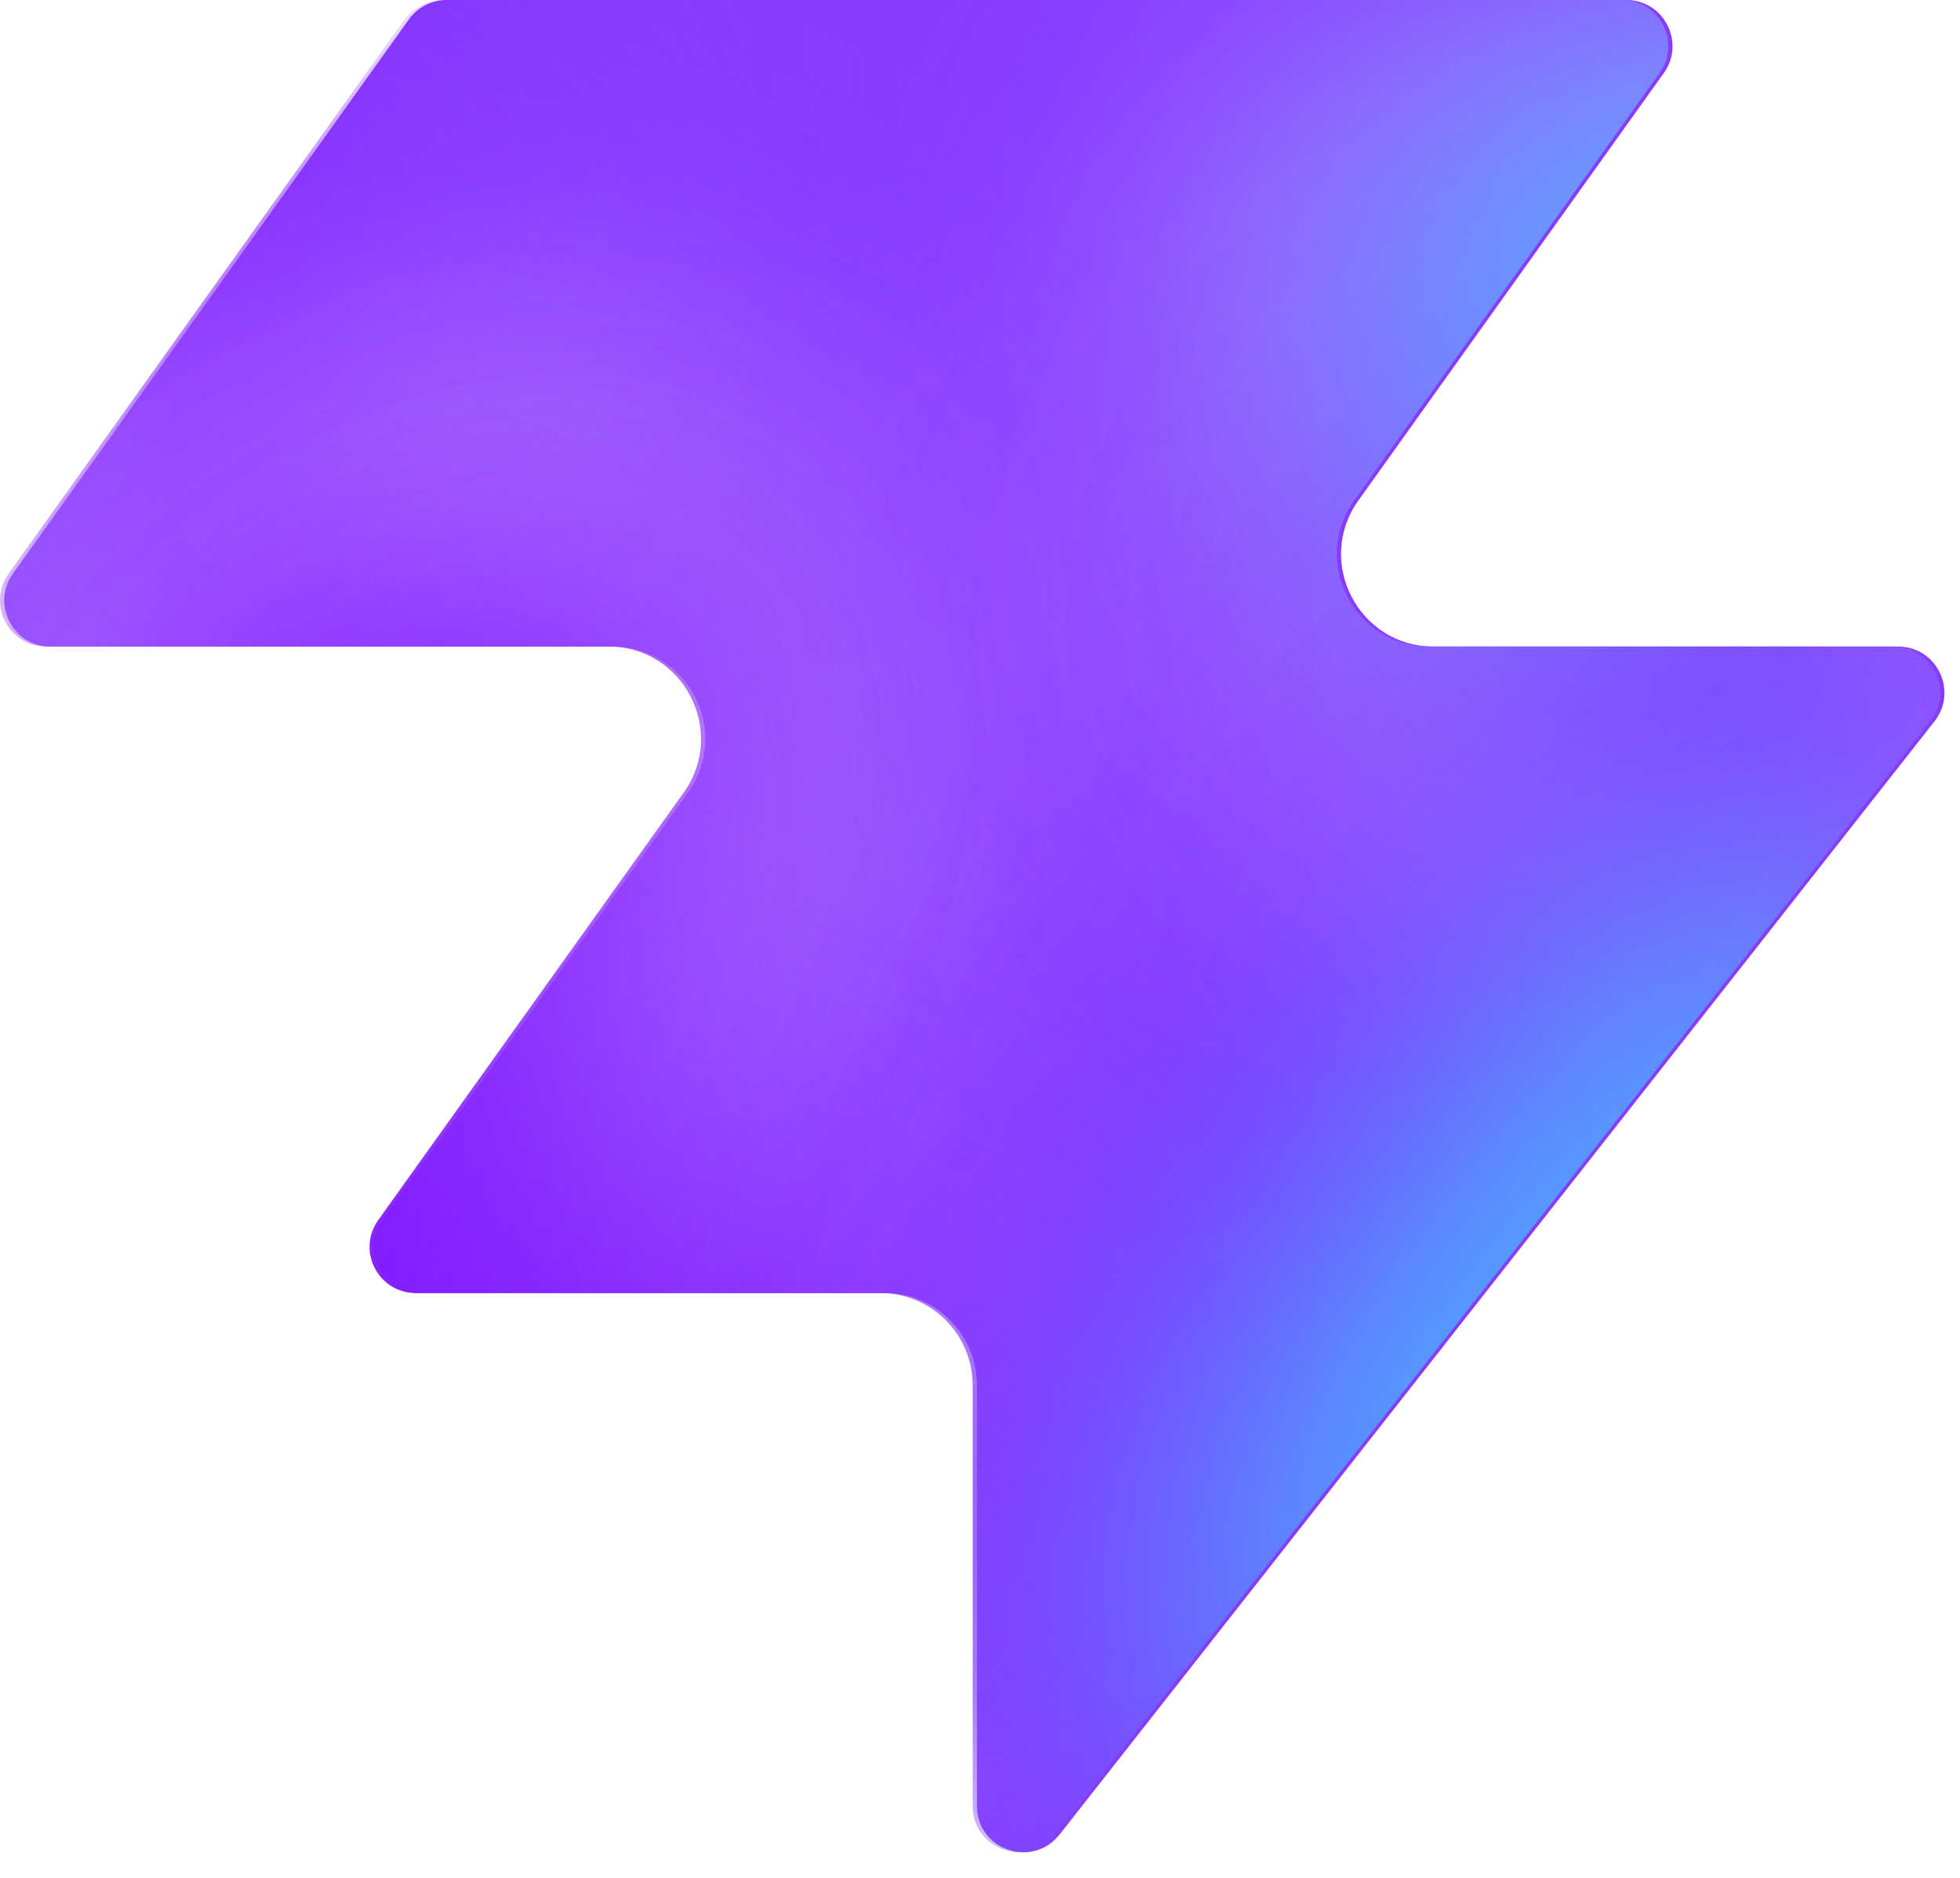
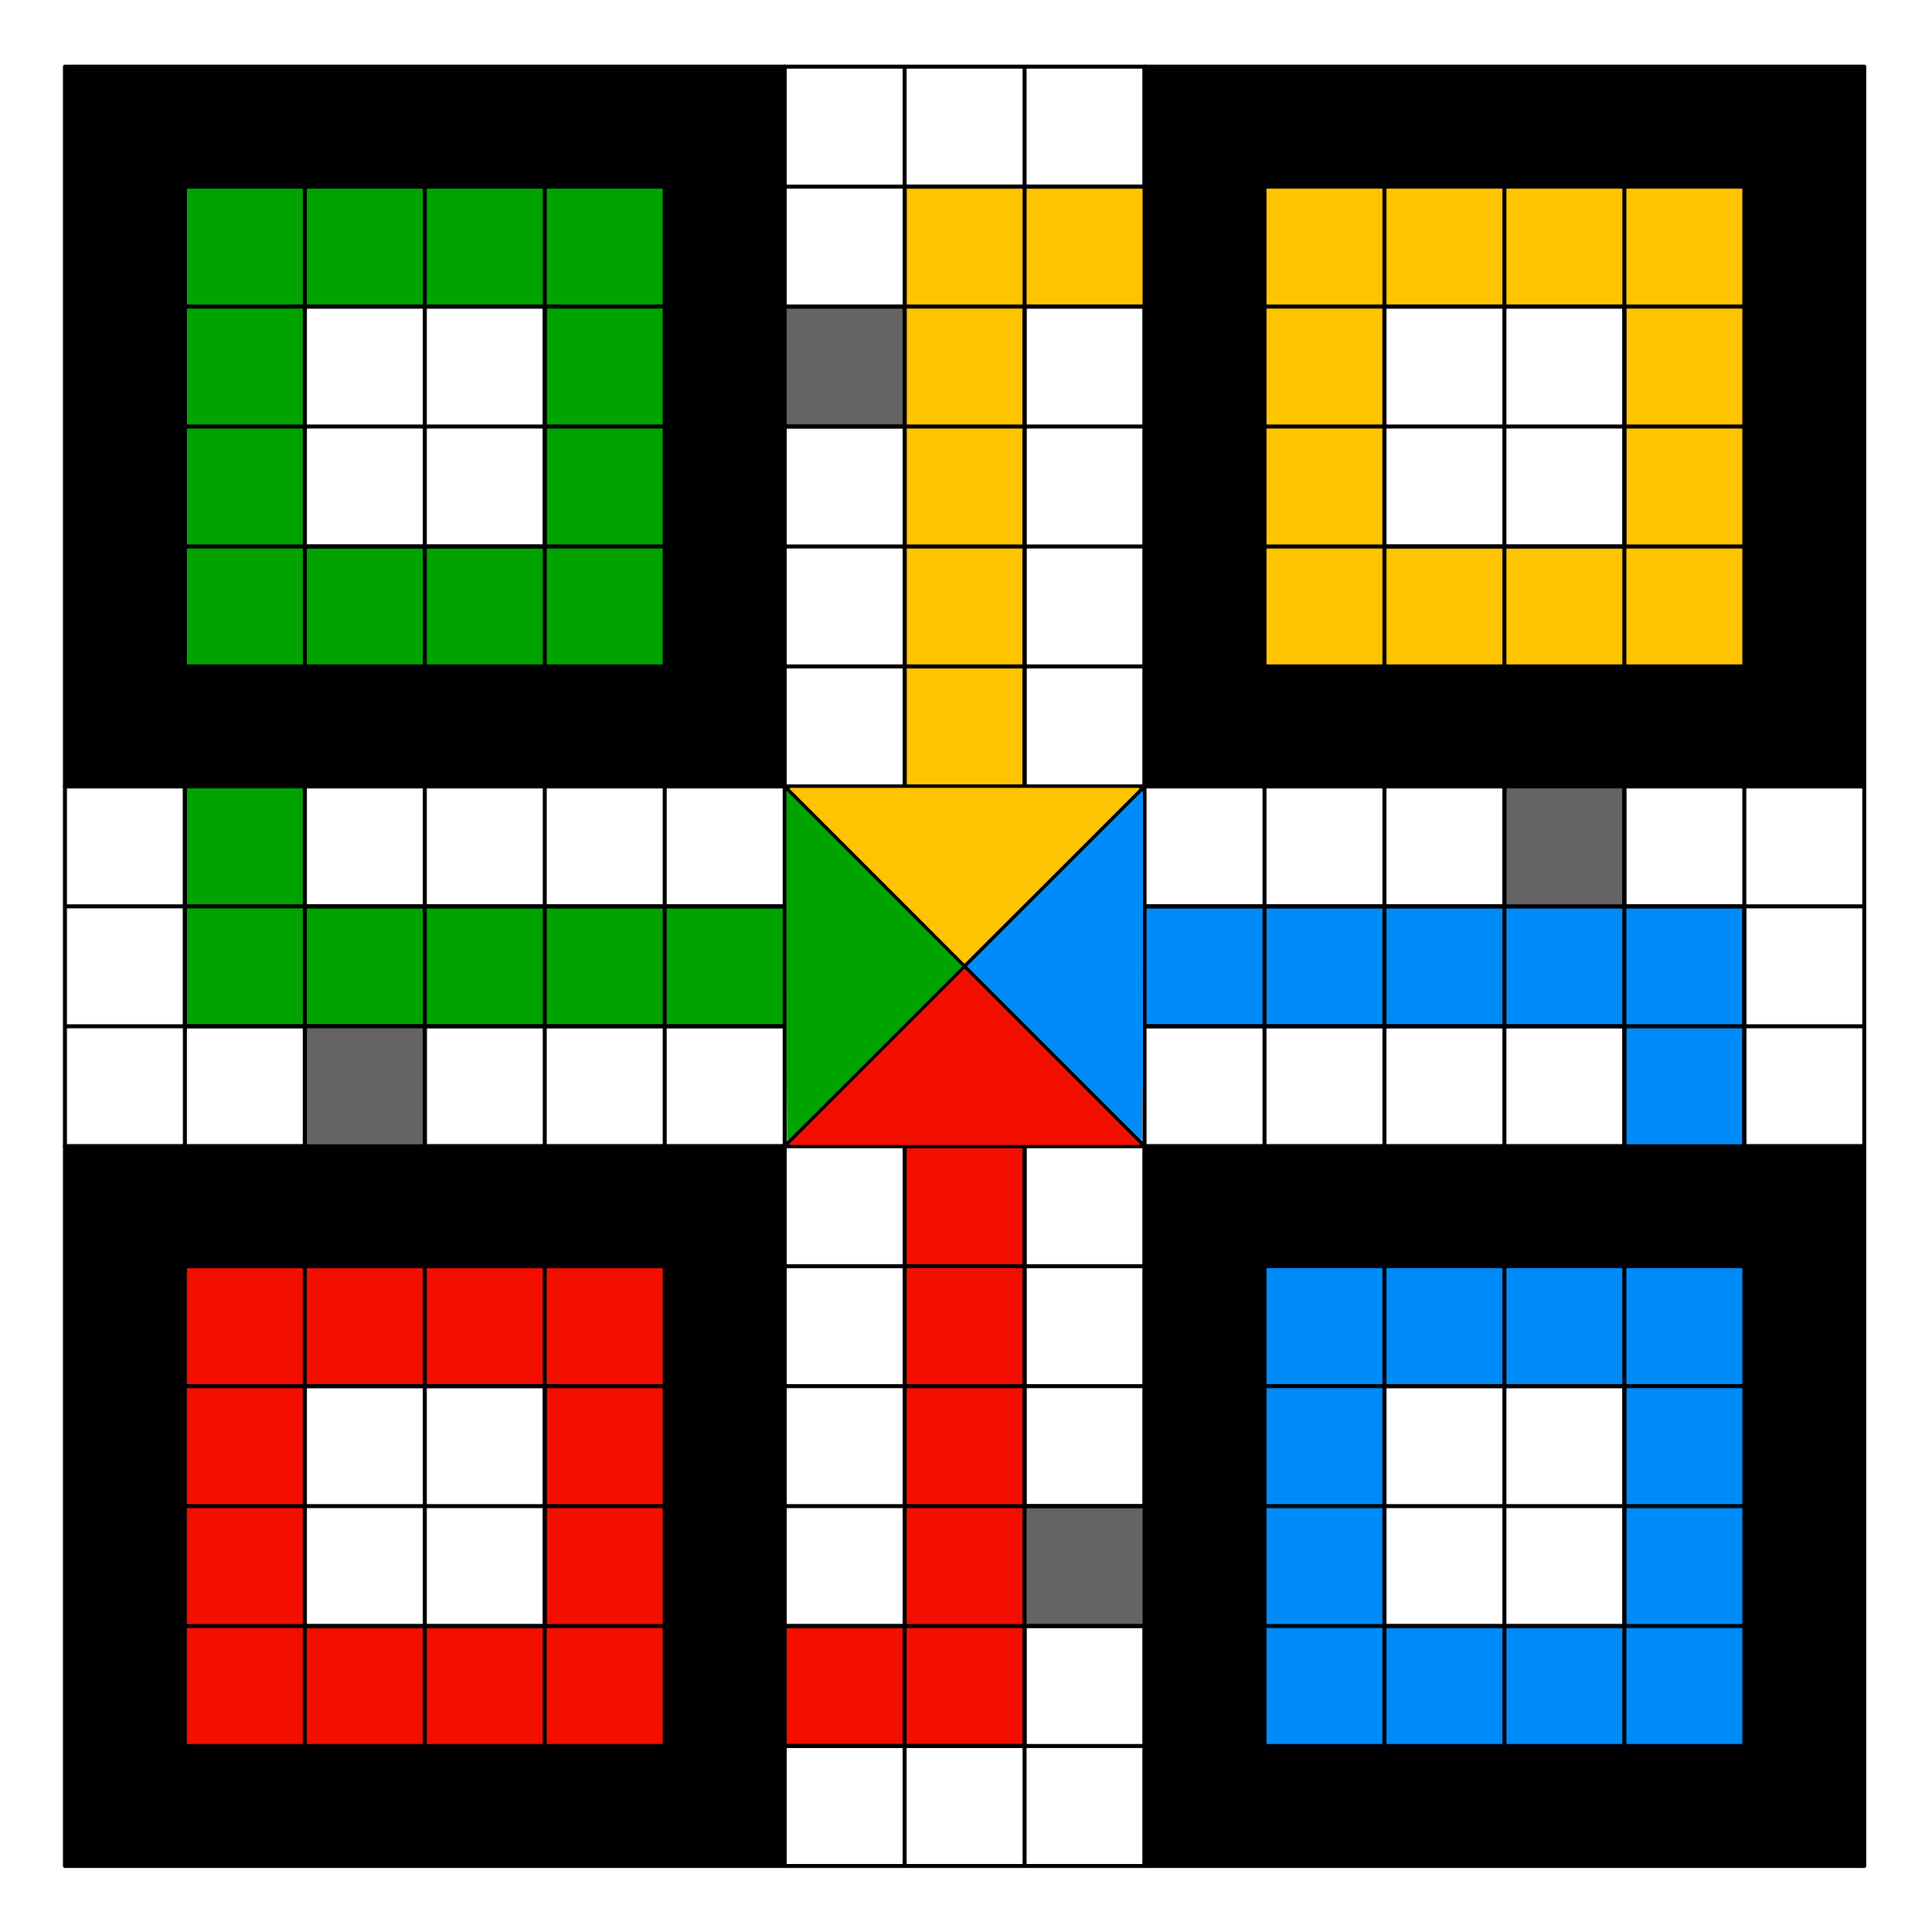
- <svg xmlns="http://www.w3.org/2000/svg" width="48" height="46" fill="none" viewBox="0 0 48 46">
-   <path fill="#863bff" d="M25.946 44.938c-.664.845-2.021.375-2.021-.698V33.937a2.26 2.26 0 0 0-2.262-2.262H10.287c-.92 0-1.456-1.04-.92-1.788l7.48-10.471c1.07-1.497 0-3.578-1.842-3.578H1.237c-.92 0-1.456-1.04-.92-1.788L10.013.474c.214-.297.556-.474.92-.474h28.894c.92 0 1.456 1.04.92 1.788l-7.48 10.471c-1.07 1.498 0 3.579 1.842 3.579h11.377c.943 0 1.473 1.088.89 1.83L25.947 44.94z" style="fill:#863bff;fill:color(display-p3 .525 .23 1);fill-opacity:1" />
-   <mask id="a" width="48" height="46" x="0" y="0" maskUnits="userSpaceOnUse" style="mask-type:alpha">
-     <path fill="#000" d="M25.842 44.938c-.664.844-2.021.375-2.021-.698V33.937a2.26 2.26 0 0 0-2.262-2.262H10.183c-.92 0-1.456-1.04-.92-1.788l7.48-10.471c1.07-1.498 0-3.579-1.842-3.579H1.133c-.92 0-1.456-1.04-.92-1.787L9.91.473c.214-.297.556-.474.92-.474h28.894c.92 0 1.456 1.04.92 1.788l-7.48 10.471c-1.07 1.498 0 3.578 1.842 3.578h11.377c.943 0 1.473 1.088.89 1.832L25.843 44.94z" style="fill:#000;fill-opacity:1" />
-   </mask>
-   <g mask="url(#a)">
-     <g filter="url(#b)">
-       <ellipse cx="5.508" cy="14.704" fill="#ede6ff" rx="5.508" ry="14.704" style="fill:#ede6ff;fill:color(display-p3 .927 .903 1);fill-opacity:1" transform="matrix(.00324 1 1 -.00324 -4.47 31.516)" />
-     </g>
-     <g filter="url(#c)">
-       <ellipse cx="10.399" cy="29.851" fill="#ede6ff" rx="10.399" ry="29.851" style="fill:#ede6ff;fill:color(display-p3 .927 .903 1);fill-opacity:1" transform="matrix(.00324 1 1 -.00324 -39.328 7.883)" />
-     </g>
-     <g filter="url(#d)">
-       <ellipse cx="5.508" cy="30.487" fill="#7e14ff" rx="5.508" ry="30.487" style="fill:#7e14ff;fill:color(display-p3 .492 .077 1);fill-opacity:1" transform="rotate(89.814 -25.913 -14.639)scale(1 -1)" />
-     </g>
-     <g filter="url(#e)">
-       <ellipse cx="5.508" cy="30.599" fill="#7e14ff" rx="5.508" ry="30.599" style="fill:#7e14ff;fill:color(display-p3 .492 .077 1);fill-opacity:1" transform="rotate(89.814 -32.644 -3.334)scale(1 -1)" />
-     </g>
-     <g filter="url(#f)">
-       <ellipse cx="5.508" cy="30.599" fill="#7e14ff" rx="5.508" ry="30.599" style="fill:#7e14ff;fill:color(display-p3 .492 .077 1);fill-opacity:1" transform="matrix(.00324 1 1 -.00324 -34.34 30.47)" />
-     </g>
-     <g filter="url(#g)">
-       <ellipse cx="14.072" cy="22.078" fill="#ede6ff" rx="14.072" ry="22.078" style="fill:#ede6ff;fill:color(display-p3 .927 .903 1);fill-opacity:1" transform="rotate(93.35 24.506 48.493)scale(-1 1)" />
-     </g>
-     <g filter="url(#h)">
-       <ellipse cx="3.47" cy="21.501" fill="#7e14ff" rx="3.47" ry="21.501" style="fill:#7e14ff;fill:color(display-p3 .492 .077 1);fill-opacity:1" transform="rotate(89.009 28.708 47.59)scale(-1 1)" />
-     </g>
-     <g filter="url(#i)">
-       <ellipse cx="3.47" cy="21.501" fill="#7e14ff" rx="3.47" ry="21.501" style="fill:#7e14ff;fill:color(display-p3 .492 .077 1);fill-opacity:1" transform="rotate(89.009 28.708 47.59)scale(-1 1)" />
-     </g>
-     <g filter="url(#j)">
-       <ellipse cx=".387" cy="8.972" fill="#7e14ff" rx="4.407" ry="29.108" style="fill:#7e14ff;fill:color(display-p3 .492 .077 1);fill-opacity:1" transform="rotate(39.51 .387 8.972)" />
-     </g>
-     <g filter="url(#k)">
-       <ellipse cx="47.523" cy="-6.092" fill="#7e14ff" rx="4.407" ry="29.108" style="fill:#7e14ff;fill:color(display-p3 .492 .077 1);fill-opacity:1" transform="rotate(37.892 47.523 -6.092)" />
-     </g>
-     <g filter="url(#l)">
-       <ellipse cx="41.412" cy="6.333" fill="#47bfff" rx="5.971" ry="9.665" style="fill:#47bfff;fill:color(display-p3 .28 .748 1);fill-opacity:1" transform="rotate(37.892 41.412 6.333)" />
-     </g>
-     <g filter="url(#m)">
-       <ellipse cx="-1.879" cy="38.332" fill="#7e14ff" rx="4.407" ry="29.108" style="fill:#7e14ff;fill:color(display-p3 .492 .077 1);fill-opacity:1" transform="rotate(37.892 -1.88 38.332)" />
-     </g>
-     <g filter="url(#n)">
-       <ellipse cx="-1.879" cy="38.332" fill="#7e14ff" rx="4.407" ry="29.108" style="fill:#7e14ff;fill:color(display-p3 .492 .077 1);fill-opacity:1" transform="rotate(37.892 -1.88 38.332)" />
-     </g>
-     <g filter="url(#o)">
-       <ellipse cx="35.651" cy="29.907" fill="#7e14ff" rx="4.407" ry="29.108" style="fill:#7e14ff;fill:color(display-p3 .492 .077 1);fill-opacity:1" transform="rotate(37.892 35.651 29.907)" />
-     </g>
-     <g filter="url(#p)">
-       <ellipse cx="38.418" cy="32.4" fill="#47bfff" rx="5.971" ry="15.297" style="fill:#47bfff;fill:color(display-p3 .28 .748 1);fill-opacity:1" transform="rotate(37.892 38.418 32.4)" />
-     </g>
-   </g>
-   <defs>
-     <filter id="b" width="60.045" height="41.654" x="-19.77" y="16.149" color-interpolation-filters="sRGB" filterUnits="userSpaceOnUse">
-       <feFlood flood-opacity="0" result="BackgroundImageFix" />
-       <feBlend in="SourceGraphic" in2="BackgroundImageFix" result="shape" />
-       <feGaussianBlur result="effect1_foregroundBlur_2002_17158" stdDeviation="7.659" />
-     </filter>
-     <filter id="c" width="90.34" height="51.437" x="-54.613" y="-7.533" color-interpolation-filters="sRGB" filterUnits="userSpaceOnUse">
-       <feFlood flood-opacity="0" result="BackgroundImageFix" />
-       <feBlend in="SourceGraphic" in2="BackgroundImageFix" result="shape" />
-       <feGaussianBlur result="effect1_foregroundBlur_2002_17158" stdDeviation="7.659" />
-     </filter>
-     <filter id="d" width="79.355" height="29.4" x="-49.64" y="2.03" color-interpolation-filters="sRGB" filterUnits="userSpaceOnUse">
-       <feFlood flood-opacity="0" result="BackgroundImageFix" />
-       <feBlend in="SourceGraphic" in2="BackgroundImageFix" result="shape" />
-       <feGaussianBlur result="effect1_foregroundBlur_2002_17158" stdDeviation="4.596" />
-     </filter>
-     <filter id="e" width="79.579" height="29.4" x="-45.045" y="20.029" color-interpolation-filters="sRGB" filterUnits="userSpaceOnUse">
-       <feFlood flood-opacity="0" result="BackgroundImageFix" />
-       <feBlend in="SourceGraphic" in2="BackgroundImageFix" result="shape" />
-       <feGaussianBlur result="effect1_foregroundBlur_2002_17158" stdDeviation="4.596" />
-     </filter>
-     <filter id="f" width="79.579" height="29.4" x="-43.513" y="21.178" color-interpolation-filters="sRGB" filterUnits="userSpaceOnUse">
-       <feFlood flood-opacity="0" result="BackgroundImageFix" />
-       <feBlend in="SourceGraphic" in2="BackgroundImageFix" result="shape" />
-       <feGaussianBlur result="effect1_foregroundBlur_2002_17158" stdDeviation="4.596" />
-     </filter>
-     <filter id="g" width="74.749" height="58.852" x="15.756" y="-17.901" color-interpolation-filters="sRGB" filterUnits="userSpaceOnUse">
-       <feFlood flood-opacity="0" result="BackgroundImageFix" />
-       <feBlend in="SourceGraphic" in2="BackgroundImageFix" result="shape" />
-       <feGaussianBlur result="effect1_foregroundBlur_2002_17158" stdDeviation="7.659" />
-     </filter>
-     <filter id="h" width="61.377" height="25.362" x="23.548" y="2.284" color-interpolation-filters="sRGB" filterUnits="userSpaceOnUse">
-       <feFlood flood-opacity="0" result="BackgroundImageFix" />
-       <feBlend in="SourceGraphic" in2="BackgroundImageFix" result="shape" />
-       <feGaussianBlur result="effect1_foregroundBlur_2002_17158" stdDeviation="4.596" />
-     </filter>
-     <filter id="i" width="61.377" height="25.362" x="23.548" y="2.284" color-interpolation-filters="sRGB" filterUnits="userSpaceOnUse">
-       <feFlood flood-opacity="0" result="BackgroundImageFix" />
-       <feBlend in="SourceGraphic" in2="BackgroundImageFix" result="shape" />
-       <feGaussianBlur result="effect1_foregroundBlur_2002_17158" stdDeviation="4.596" />
-     </filter>
-     <filter id="j" width="56.045" height="63.649" x="-27.636" y="-22.853" color-interpolation-filters="sRGB" filterUnits="userSpaceOnUse">
-       <feFlood flood-opacity="0" result="BackgroundImageFix" />
-       <feBlend in="SourceGraphic" in2="BackgroundImageFix" result="shape" />
-       <feGaussianBlur result="effect1_foregroundBlur_2002_17158" stdDeviation="4.596" />
-     </filter>
-     <filter id="k" width="54.814" height="64.646" x="20.116" y="-38.415" color-interpolation-filters="sRGB" filterUnits="userSpaceOnUse">
-       <feFlood flood-opacity="0" result="BackgroundImageFix" />
-       <feBlend in="SourceGraphic" in2="BackgroundImageFix" result="shape" />
-       <feGaussianBlur result="effect1_foregroundBlur_2002_17158" stdDeviation="4.596" />
-     </filter>
-     <filter id="l" width="33.541" height="35.313" x="24.641" y="-11.323" color-interpolation-filters="sRGB" filterUnits="userSpaceOnUse">
-       <feFlood flood-opacity="0" result="BackgroundImageFix" />
-       <feBlend in="SourceGraphic" in2="BackgroundImageFix" result="shape" />
-       <feGaussianBlur result="effect1_foregroundBlur_2002_17158" stdDeviation="4.596" />
-     </filter>
-     <filter id="m" width="54.814" height="64.646" x="-29.286" y="6.009" color-interpolation-filters="sRGB" filterUnits="userSpaceOnUse">
-       <feFlood flood-opacity="0" result="BackgroundImageFix" />
-       <feBlend in="SourceGraphic" in2="BackgroundImageFix" result="shape" />
-       <feGaussianBlur result="effect1_foregroundBlur_2002_17158" stdDeviation="4.596" />
-     </filter>
-     <filter id="n" width="54.814" height="64.646" x="-29.286" y="6.009" color-interpolation-filters="sRGB" filterUnits="userSpaceOnUse">
-       <feFlood flood-opacity="0" result="BackgroundImageFix" />
-       <feBlend in="SourceGraphic" in2="BackgroundImageFix" result="shape" />
-       <feGaussianBlur result="effect1_foregroundBlur_2002_17158" stdDeviation="4.596" />
-     </filter>
-     <filter id="o" width="54.814" height="64.646" x="8.244" y="-2.416" color-interpolation-filters="sRGB" filterUnits="userSpaceOnUse">
-       <feFlood flood-opacity="0" result="BackgroundImageFix" />
-       <feBlend in="SourceGraphic" in2="BackgroundImageFix" result="shape" />
-       <feGaussianBlur result="effect1_foregroundBlur_2002_17158" stdDeviation="4.596" />
-     </filter>
-     <filter id="p" width="39.409" height="43.623" x="18.713" y="10.588" color-interpolation-filters="sRGB" filterUnits="userSpaceOnUse">
-       <feFlood flood-opacity="0" result="BackgroundImageFix" />
-       <feBlend in="SourceGraphic" in2="BackgroundImageFix" result="shape" />
-       <feGaussianBlur result="effect1_foregroundBlur_2002_17158" stdDeviation="4.596" />
-     </filter>
-   </defs>
+ <svg xmlns="http://www.w3.org/2000/svg" width="100%" height="100%" viewBox="0 0 1000 1000" version="1.1" id="svg8">
+   <path style="display:inline;opacity:1;fill:#000000;fill-opacity:1;stroke:#000004;stroke-width:2.07;stroke-linejoin:round;stroke-miterlimit:4;stroke-dasharray:none;stroke-dashoffset:0;stroke-opacity:1" d="m 33.617,34.494 v 62.088 62.09 62.088 62.088 62.09 62.088 h 62.088 62.088 62.088 62.09 62.088 62.088 V 344.938 282.848 220.76 158.672 96.582 34.494 H 344.059 281.971 219.881 157.793 95.705 Z m 558.795,0 v 62.088 62.09 62.088 62.088 62.09 62.088 h 62.09 62.088 62.088 62.09 62.088 62.088 V 344.938 282.848 220.76 158.672 96.582 34.494 H 902.855 840.768 778.678 716.59 654.502 Z M 95.705,96.582 h 62.088 62.088 62.09 62.088 v 62.09 62.088 62.088 62.09 H 281.971 219.881 157.793 95.705 v -62.09 -62.088 -62.088 z m 558.797,0 h 62.088 62.088 62.09 62.088 v 62.09 62.088 62.088 62.09 H 840.768 778.678 716.59 654.502 V 282.848 220.76 158.672 Z M 33.617,593.291 v 62.088 62.09 62.088 62.088 62.09 62.088 h 62.088 62.088 62.088 62.09 62.088 62.088 V 903.734 841.645 779.557 717.469 655.379 593.291 H 344.059 281.971 219.881 157.793 95.705 Z m 558.795,0 v 62.088 62.09 62.088 62.088 62.09 62.088 h 62.09 62.088 62.088 62.09 62.088 62.088 V 903.734 841.645 779.557 717.469 655.379 593.291 H 902.855 840.768 778.678 716.59 654.502 Z M 95.705,655.379 h 62.088 62.088 62.09 62.088 v 62.09 62.088 62.088 62.09 H 281.971 219.881 157.793 95.705 v -62.09 -62.088 -62.088 z m 558.797,0 h 62.088 62.088 62.09 62.088 v 62.09 62.088 62.088 62.09 h -62.088 -62.09 -62.088 -62.088 v -62.09 -62.088 -62.088 z" id="rect13285" />
+   <path style="display:inline;opacity:1;fill:#00a300;fill-opacity:1;stroke:#000004;stroke-width:2.07;stroke-linejoin:round;stroke-miterlimit:4;stroke-dasharray:none;stroke-dashoffset:0;stroke-opacity:1" d="m 95.705,282.848 h 62.088 v 62.088 H 95.705 Z m 62.088,0 h 62.089 v 62.088 h -62.089 z m 62.089,0 h 62.089 v 62.088 h -62.089 z m 62.089,0 h 62.088 v 62.088 H 281.97 Z M 95.705,96.583 H 157.793 V 158.671 H 95.705 Z m 62.088,0 h 62.089 v 62.088 h -62.089 z m 62.089,0 h 62.089 v 62.088 h -62.089 z m 62.089,0 h 62.088 V 158.671 H 281.97 Z M 95.705,220.76 h 62.088 v 62.088 H 95.705 Z m 186.265,0 h 62.088 v 62.088 H 281.97 Z M 95.705,158.671 h 62.088 v 62.088 H 95.705 Z m 186.265,0 h 62.088 v 62.088 h -62.088 z" id="rect13863" />
+   <path style="display:inline;opacity:1;fill:#ffc400;fill-opacity:1;stroke:#000004;stroke-width:2.07;stroke-linejoin:round;stroke-miterlimit:4;stroke-dasharray:none;stroke-dashoffset:0;stroke-opacity:1" d="m 778.679,282.849 h 62.088 v 62.088 h -62.088 z m -124.177,0 h 62.088 v 62.088 h -62.088 z m 186.266,0 h 62.089 v 62.088 h -62.089 z m -124.177,0 h 62.088 v 62.088 h -62.088 z m 62.089,-186.266 h 62.088 v 62.088 h -62.088 z m -124.177,0 h 62.088 v 62.088 h -62.088 z m 186.266,0 h 62.089 v 62.088 h -62.089 z m -124.177,0 h 62.088 v 62.088 h -62.088 z m -62.089,124.177 h 62.088 v 62.088 h -62.088 z m 186.266,0 h 62.089 v 62.088 h -62.089 z m -186.266,-62.089 h 62.088 v 62.088 h -62.088 z m 186.266,0 h 62.089 v 62.088 h -62.089 z" id="rect13861" />
+   <path style="display:inline;opacity:1;fill:#f30f00;fill-opacity:1;stroke:#000004;stroke-width:2.07;stroke-linejoin:round;stroke-miterlimit:4;stroke-dasharray:none;stroke-dashoffset:0;stroke-opacity:1" d="m 95.705,841.645 h 62.088 v 62.088 H 95.705 Z m 62.088,0 h 62.089 v 62.088 h -62.089 z m 62.089,0 h 62.089 v 62.088 h -62.089 z m 62.089,0 h 62.088 v 62.088 H 281.97 Z M 95.705,779.557 h 62.088 v 62.088 H 95.705 Z m 186.265,0 h 62.088 v 62.088 H 281.97 Z M 95.705,717.468 H 157.793 V 779.557 H 95.705 Z m 186.265,0 h 62.088 V 779.557 H 281.97 Z M 95.705,655.38 H 157.793 V 717.468 H 95.705 Z m 62.088,0 h 62.089 V 717.468 h -62.089 z m 62.089,0 h 62.089 V 717.468 h -62.089 z m 62.089,0 h 62.088 V 717.468 h -62.088 z" id="rect13735" />
+   <path style="display:inline;opacity:1;fill:#008cf8;fill-opacity:1;stroke:#000004;stroke-width:2.07;stroke-linejoin:round;stroke-miterlimit:4;stroke-dasharray:none;stroke-dashoffset:0;stroke-opacity:1" d="m 778.678,841.645 h 62.088 v 62.088 h -62.088 z m -124.177,0 h 62.088 v 62.088 h -62.088 z m 186.266,0 h 62.089 v 62.088 h -62.089 z m -124.177,0 h 62.088 v 62.088 h -62.088 z m -62.089,-62.089 h 62.088 v 62.088 h -62.088 z m 186.266,0 h 62.089 v 62.088 h -62.089 z m -186.266,-62.089 h 62.088 v 62.088 h -62.088 z m 186.266,0 h 62.089 v 62.088 h -62.089 z m -62.089,-62.089 h 62.088 V 717.468 h -62.088 z m -124.177,0 h 62.088 V 717.468 h -62.088 z m 186.266,0 h 62.089 V 717.468 h -62.089 z m -124.177,0 h 62.088 V 717.468 h -62.088 z" id="rect13733" />
+   <path style="display:inline;opacity:1;fill:none;fill-opacity:1;stroke:#000004;stroke-width:2.07;stroke-linejoin:round;stroke-miterlimit:4;stroke-dasharray:none;stroke-dashoffset:0;stroke-opacity:1" d="m 778.678,779.557 h 62.088 v 62.088 h -62.088 z m -620.885,0 h 62.089 v 62.088 h -62.089 z m 62.089,0 h 62.089 v 62.088 h -62.089 z m 496.708,0 h 62.088 v 62.088 h -62.088 z m 62.089,-558.797 h 62.088 v 62.088 h -62.088 z m -620.885,0 h 62.089 v 62.088 h -62.089 z m 62.089,0 h 62.089 v 62.088 h -62.089 z m 496.708,0 h 62.088 v 62.088 h -62.088 z m 62.089,496.708 h 62.088 v 62.088 h -62.088 z m -620.885,0 h 62.089 v 62.088 h -62.089 z m 62.089,0 h 62.089 v 62.088 h -62.089 z m 496.708,0 h 62.088 v 62.088 h -62.088 z m 62.089,-558.797 h 62.088 v 62.088 h -62.088 z m -620.885,0 h 62.089 v 62.088 h -62.089 z m 62.089,0 h 62.089 v 62.088 h -62.089 z m 496.708,0 h 62.088 v 62.088 h -62.088 z" id="rect13701" />
+   <path style="display:inline;opacity:1;fill:#00a300;fill-opacity:1;stroke:#000000;stroke-width:2.07;stroke-linejoin:round;stroke-miterlimit:4;stroke-dasharray:none;stroke-dashoffset:0;stroke-opacity:1" d="m 95.705,469.114 h 62.088 v 62.088 H 95.705 Z m 62.088,0 h 62.089 v 62.088 h -62.089 z m 62.089,0 h 62.089 v 62.088 h -62.089 z m 124.177,0 h 62.088 v 62.088 h -62.088 z m -62.088,0 h 62.088 v 62.088 H 281.97 Z M 95.705,407.025 h 62.088 v 62.088 H 95.705 Z" id="rect13479" />
+   <path style="display:inline;opacity:1;fill:#ffc400;fill-opacity:1;stroke:#000000;stroke-width:2.07;stroke-linejoin:round;stroke-miterlimit:4;stroke-dasharray:none;stroke-dashoffset:0;stroke-opacity:1" d="m 468.236,282.848 h 62.088 v 62.088 h -62.088 z m 62.089,-186.266 h 62.088 v 62.088 h -62.088 z m -62.089,0 h 62.088 v 62.088 h -62.088 z m 0,248.354 h 62.088 v 62.088 h -62.088 z m 0,-124.177 h 62.088 v 62.088 h -62.088 z m 0,-62.089 h 62.088 v 62.088 h -62.088 z" id="rect13841" />
+   <path style="display:inline;opacity:1;fill:#f30f00;fill-opacity:1;stroke:#000000;stroke-width:2.07;stroke-linejoin:round;stroke-miterlimit:4;stroke-dasharray:none;stroke-dashoffset:0;stroke-opacity:1" d="m 406.147,841.645 h 62.088 v 62.088 h -62.088 z m 62.088,0 h 62.088 v 62.088 h -62.088 z m 0,-62.089 h 62.088 v 62.088 h -62.088 z m 0,-186.266 h 62.088 v 62.088 h -62.088 z m 0,124.177 h 62.088 v 62.088 h -62.088 z m 0,-62.089 h 62.088 V 717.468 h -62.088 z" id="rect13727" />
+   <path style="display:inline;opacity:1;fill:#008cf8;fill-opacity:1;stroke:#000000;stroke-width:2.07;stroke-linejoin:round;stroke-miterlimit:4;stroke-dasharray:none;stroke-dashoffset:0;stroke-opacity:1" d="m 840.767,531.203 h 62.089 v 62.088 h -62.089 z m -62.089,-62.089 h 62.088 v 62.088 h -62.088 z m -124.177,0 h 62.088 v 62.088 h -62.088 z m -62.088,0 h 62.088 v 62.088 h -62.088 z m 248.354,0 h 62.089 v 62.088 h -62.089 z m -124.177,0 h 62.088 v 62.088 h -62.088 z" id="rect13559" />
+   <path style="display:inline;opacity:1;fill:#646464;fill-opacity:1;stroke:#000004;stroke-width:2.07;stroke-linejoin:round;stroke-miterlimit:4;stroke-dasharray:none;stroke-dashoffset:0;stroke-opacity:1" d="m 530.324,779.557 h 62.088 v 62.088 H 530.324 Z M 157.793,531.203 h 62.089 v 62.088 h -62.089 z M 778.678,407.025 h 62.088 v 62.088 H 778.678 Z M 406.147,158.671 h 62.088 v 62.088 h -62.088 z" id="rect13699" />
+   <path style="display:inline;opacity:1;fill:none;fill-opacity:1;stroke:#000004;stroke-width:2.07;stroke-linejoin:round;stroke-miterlimit:4;stroke-dasharray:none;stroke-dashoffset:0;stroke-opacity:1" d="m 530.324,282.848 h 62.088 v 62.088 h -62.088 z m -124.177,0 h 62.088 v 62.088 H 406.147 Z M 530.324,34.494 h 62.088 v 62.088 h -62.088 z m -124.177,0 h 62.088 v 62.088 h -62.088 z m 62.088,0 h 62.088 v 62.088 h -62.088 z m -62.088,62.089 h 62.088 V 158.671 H 406.147 Z M 530.324,903.734 h 62.088 v 62.088 h -62.088 z m -124.177,0 h 62.088 v 62.088 h -62.088 z m 62.088,0 h 62.088 v 62.088 h -62.088 z m 62.089,-62.089 h 62.088 v 62.088 h -62.088 z m -124.177,-62.089 h 62.088 v 62.088 H 406.147 Z M 530.324,344.937 h 62.088 v 62.088 h -62.088 z m -124.177,0 h 62.088 v 62.088 H 406.147 Z M 530.324,220.76 h 62.088 v 62.088 h -62.088 z m -124.177,0 h 62.088 v 62.088 H 406.147 Z M 33.616,531.203 h 62.088 v 62.088 H 33.616 Z m 62.088,0 h 62.088 v 62.088 H 95.705 Z m 682.973,0 h 62.088 v 62.088 h -62.088 z m -124.177,0 h 62.088 v 62.088 h -62.088 z m -434.619,0 h 62.089 v 62.088 h -62.089 z m 372.531,0 h 62.088 v 62.088 h -62.088 z m -248.354,0 h 62.088 v 62.088 h -62.088 z m 558.796,0 h 62.089 v 62.088 h -62.089 z m -186.266,0 h 62.088 v 62.088 h -62.088 z m -434.619,0 h 62.088 v 62.088 h -62.088 z m 248.354,62.089 h 62.088 v 62.088 h -62.088 z m -124.177,0 h 62.088 v 62.088 h -62.088 z m 124.177,124.177 h 62.088 v 62.088 h -62.088 z m -124.177,0 h 62.088 V 779.557 H 406.147 Z M 33.616,469.114 h 62.088 v 62.088 H 33.616 Z m 869.239,0 h 62.089 v 62.088 h -62.089 z M 33.616,407.025 h 62.088 v 62.088 H 33.616 Z m 620.885,0 h 62.088 v 62.088 h -62.088 z m -496.708,0 h 62.089 v 62.088 h -62.089 z m 62.089,0 h 62.089 v 62.088 h -62.089 z m 372.531,0 h 62.088 v 62.088 h -62.088 z m 248.354,0 h 62.089 v 62.088 h -62.089 z m -496.708,0 h 62.088 v 62.088 h -62.088 z m 558.796,0 h 62.089 v 62.088 h -62.089 z m -186.266,0 h 62.088 v 62.088 h -62.088 z m -434.619,0 h 62.088 v 62.088 H 281.97 Z M 530.324,158.671 h 62.088 v 62.088 h -62.088 z m 0,496.708 h 62.088 V 717.468 h -62.088 z m -124.177,0 h 62.088 V 717.468 h -62.088 z" id="rect13859" />
+   <path style="display:inline;opacity:1;vector-effect:none;fill:#6700dc;fill-opacity:1;stroke:#000000;stroke-width:2.07;stroke-linecap:butt;stroke-linejoin:miter;stroke-miterlimit:4;stroke-dasharray:none;stroke-dashoffset:0;stroke-opacity:1" d="M 406.146,593.291 592.412,407.025" id="path15365" />
+   <path style="display:inline;opacity:1;vector-effect:none;fill:#6700dc;fill-opacity:1;stroke:#000000;stroke-width:2.07;stroke-linecap:butt;stroke-linejoin:miter;stroke-miterlimit:4;stroke-dasharray:none;stroke-dashoffset:0;stroke-opacity:1" d="M 406.146,407.025 592.412,593.291" id="path15369" />
+   <path style="display:inline;opacity:1;vector-effect:none;fill:#f30f00;fill-opacity:1;stroke:#f30f00;stroke-width:0.891;stroke-linecap:butt;stroke-linejoin:round;stroke-miterlimit:4;stroke-dasharray:none;stroke-dashoffset:0;stroke-opacity:1" d="m 454.173,547.105 45.105,-45.105 45.105,45.105 45.105,45.105 h -90.21 -90.21 z" id="path15391" />
+   <path style="display:inline;opacity:1;vector-effect:none;fill:#008cf8;fill-opacity:1;stroke:#008cf8;stroke-width:0.891;stroke-linecap:butt;stroke-linejoin:round;stroke-miterlimit:4;stroke-dasharray:none;stroke-dashoffset:0;stroke-opacity:1" d="m 546.068,545.064 -44.889,-44.891 44.998,-44.996 44.998,-44.996 v 89.887 c 0,49.438 -0.049,89.887 -0.108,89.887 -0.06,0 -20.309,-20.201 -44.998,-44.891 z" id="path15393" />
+   <path style="display:inline;opacity:1;vector-effect:none;fill:#ffc400;fill-opacity:1;stroke:#ffc400;stroke-width:0.891;stroke-linecap:butt;stroke-linejoin:round;stroke-miterlimit:4;stroke-dasharray:none;stroke-dashoffset:0;stroke-opacity:1" d="m 454.243,453.239 -44.996,-44.998 h 89.994 89.994 l -44.996,44.998 c -24.748,24.749 -44.997,44.998 -44.998,44.998 -8.5e-4,0 -20.25,-20.249 -44.998,-44.998 z" id="path15395" />
+   <path style="display:inline;opacity:1;vector-effect:none;fill:#00a300;fill-opacity:1;stroke:#00a300;stroke-width:0.891;stroke-linecap:butt;stroke-linejoin:round;stroke-miterlimit:4;stroke-dasharray:none;stroke-dashoffset:0;stroke-opacity:1" d="m 407.509,500.067 v -89.887 l 44.998,44.996 44.998,44.996 -44.889,44.891 c -24.689,24.69 -44.938,44.891 -44.998,44.891 -0.06,0 -0.108,-40.449 -0.108,-89.887 z" id="path15397" />
</svg>
